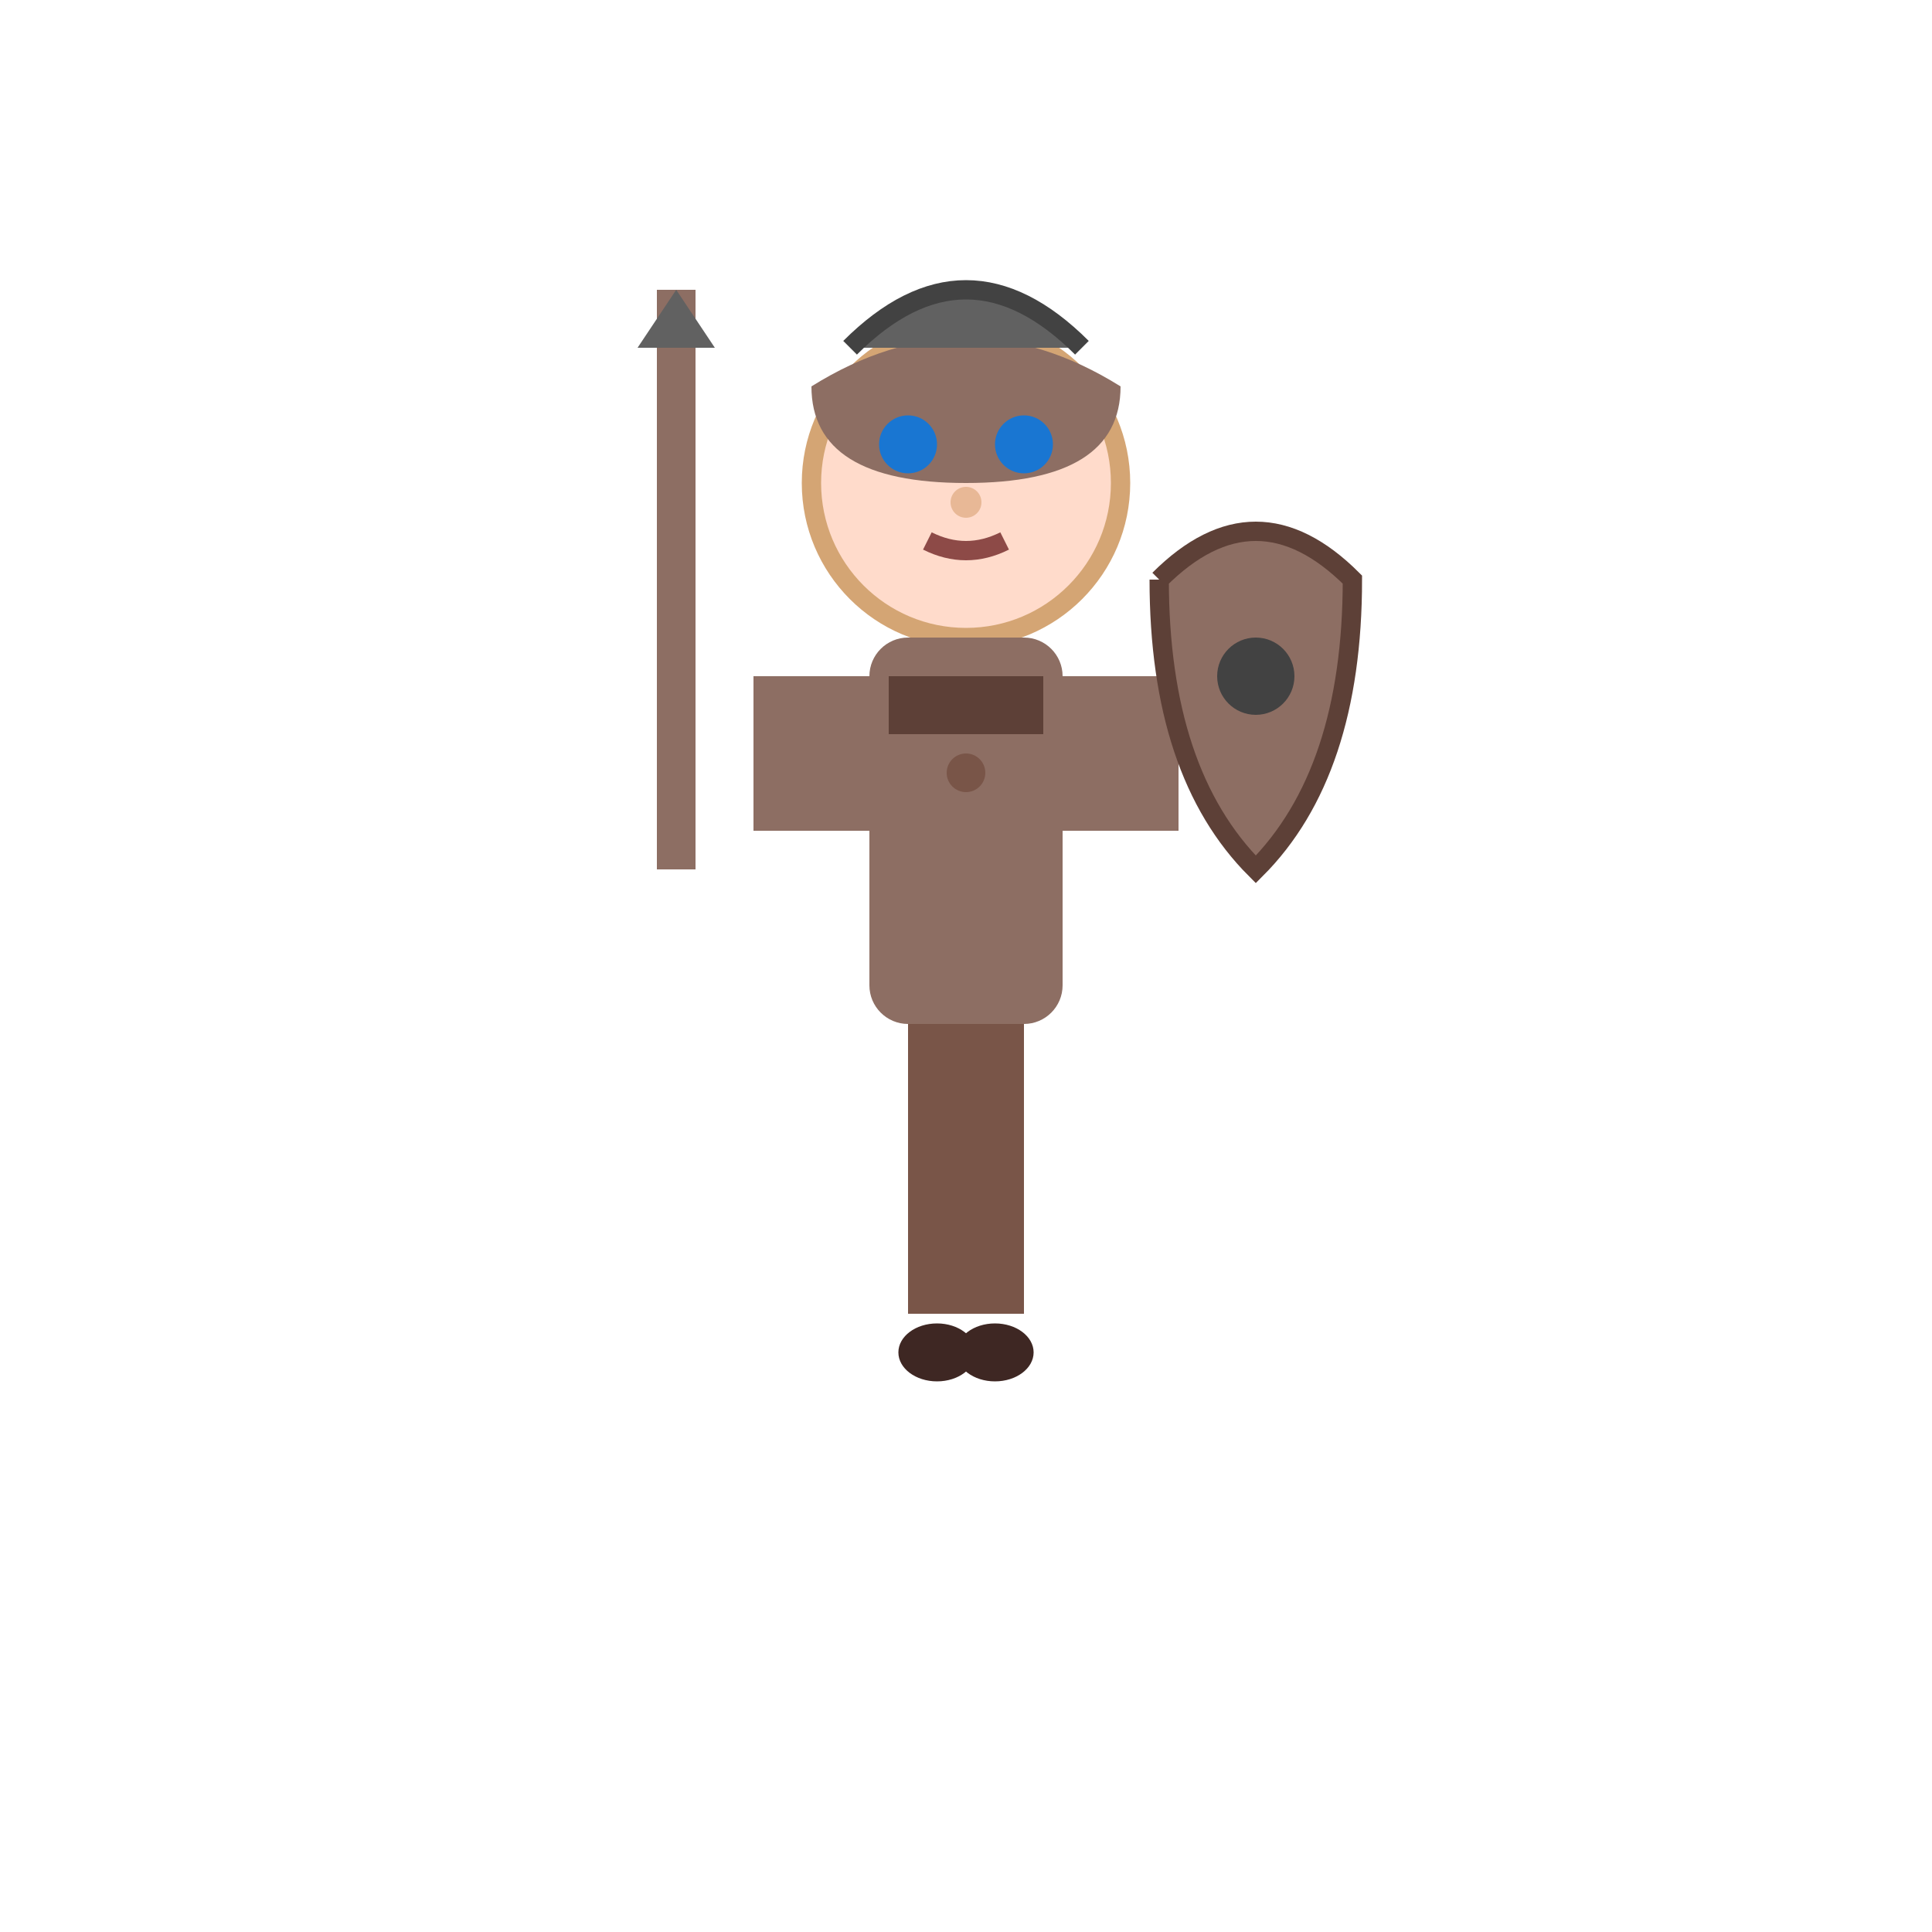
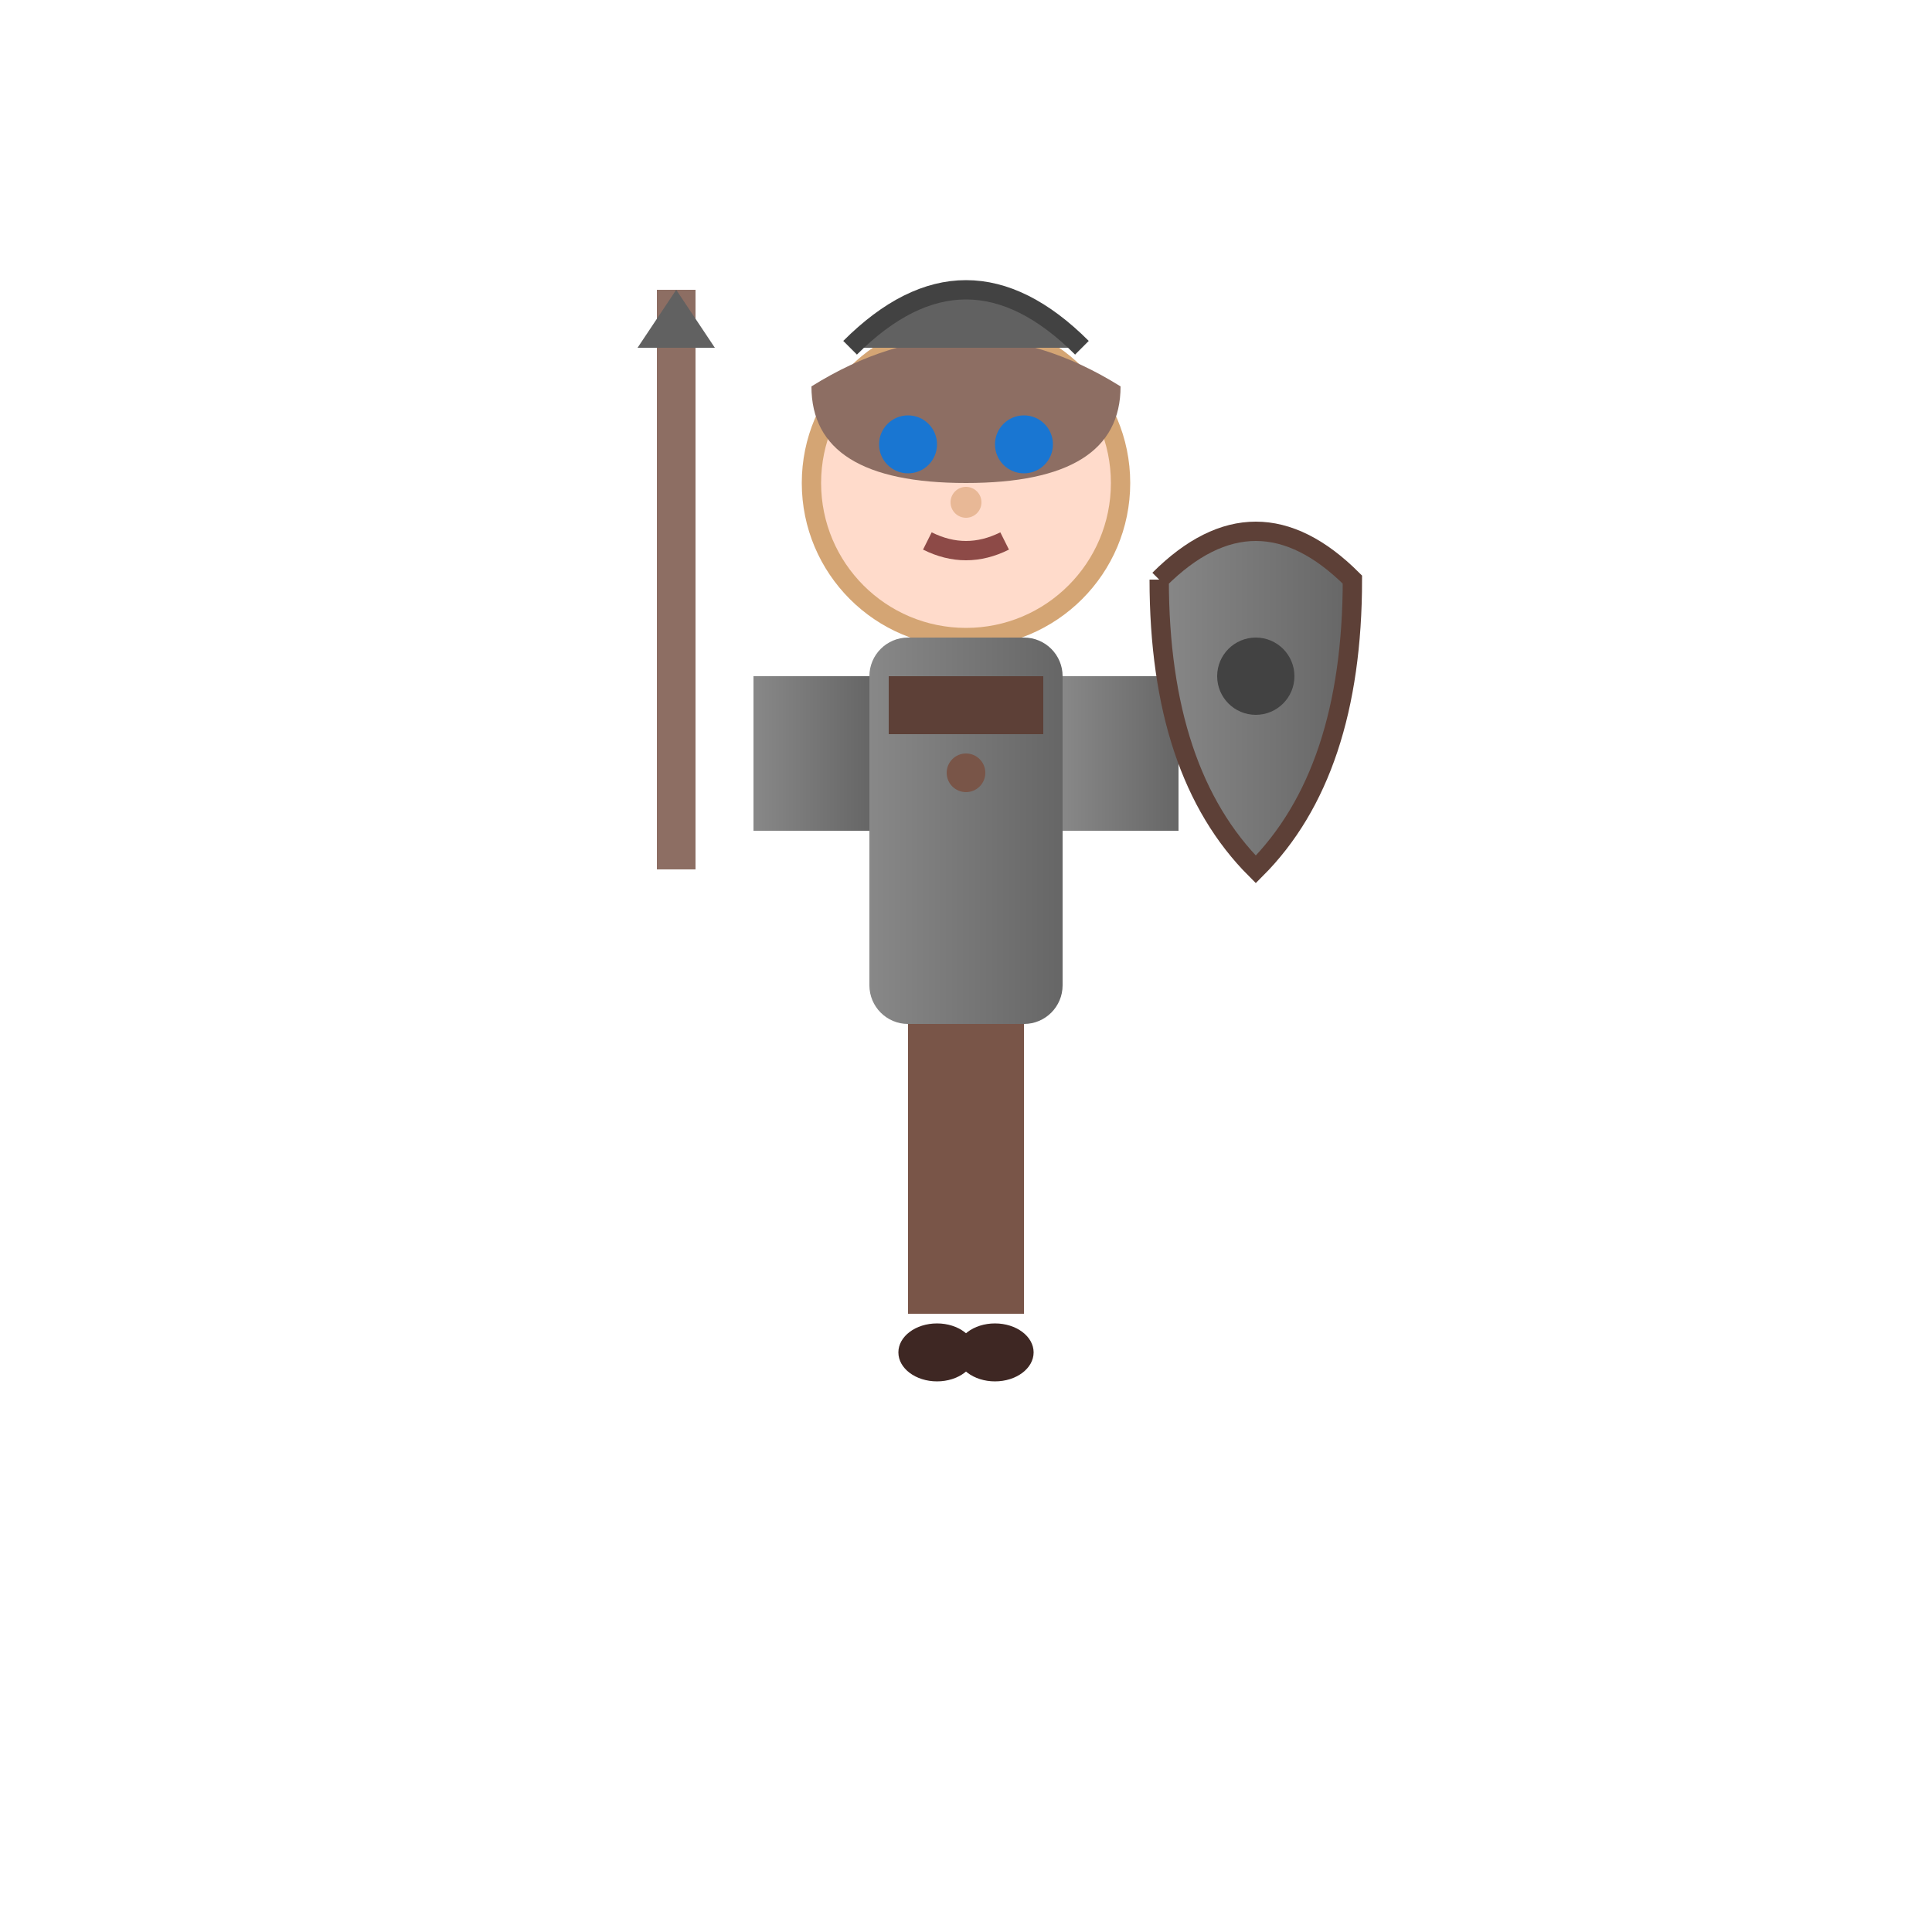
<svg xmlns="http://www.w3.org/2000/svg" viewBox="0 0 100 100">
+   <defs>
+     <linearGradient id="playerColor">
+       <stop offset="0%" stop-color="#888888" />
+       <stop offset="100%" stop-color="#666666" />
+     </linearGradient>
+   </defs>
  <circle cx="50" cy="25" r="8" fill="#ffdbcb" stroke="#d4a574" stroke-width="1" />
  <path d="M42 20 Q50 15 58 20 Q58 25 50 25 Q42 25 42 20" fill="#8d6e63" />
  <circle cx="47" cy="23" r="1.5" fill="#1976d2" />
  <circle cx="53" cy="23" r="1.5" fill="#1976d2" />
  <circle cx="50" cy="26" r="0.8" fill="#e8b896" />
  <path d="M48 28 Q50 29 52 28" stroke="#8d4a47" stroke-width="1" fill="none" />
-   <rect x="45" y="33" width="10" height="20" fill="#8d6e63" rx="2" />
+   <rect x="45" y="33" width="10" height="20" fill="url(#playerColor)" rx="2" />
  <rect x="46" y="35" width="8" height="3" fill="#5d4037" />
  <circle cx="50" cy="40" r="1" fill="#795548" />
  <circle cx="42" cy="38" r="3" fill="#ffdbcb" />
-   <rect x="39" y="35" width="6" height="8" fill="#8d6e63" />
+   <rect x="39" y="35" width="6" height="8" fill="url(#playerColor)" />
  <circle cx="58" cy="38" r="3" fill="#ffdbcb" />
-   <rect x="55" y="35" width="6" height="8" fill="#8d6e63" />
+   <rect x="55" y="35" width="6" height="8" fill="url(#playerColor)" />
  <rect x="47" y="53" width="3" height="15" fill="#795548" />
  <rect x="50" y="53" width="3" height="15" fill="#795548" />
  <ellipse cx="48.5" cy="70" rx="2" ry="1.5" fill="#3e2723" />
  <ellipse cx="51.5" cy="70" rx="2" ry="1.5" fill="#3e2723" />
  <line x1="35" y1="15" x2="35" y2="45" stroke="#8d6e63" stroke-width="2" />
  <polygon points="35,15 37,18 33,18" fill="#616161" />
-   <path d="M60 30 Q65 25 70 30 Q70 40 65 45 Q60 40 60 30" fill="#8d6e63" stroke="#5d4037" stroke-width="1" />
+   <path d="M60 30 Q65 25 70 30 Q70 40 65 45 Q60 40 60 30" fill="url(#playerColor)" stroke="#5d4037" stroke-width="1" />
  <circle cx="65" cy="35" r="2" fill="#424242" />
  <path d="M44 18 Q50 12 56 18" fill="#616161" stroke="#424242" stroke-width="1" />
</svg>
